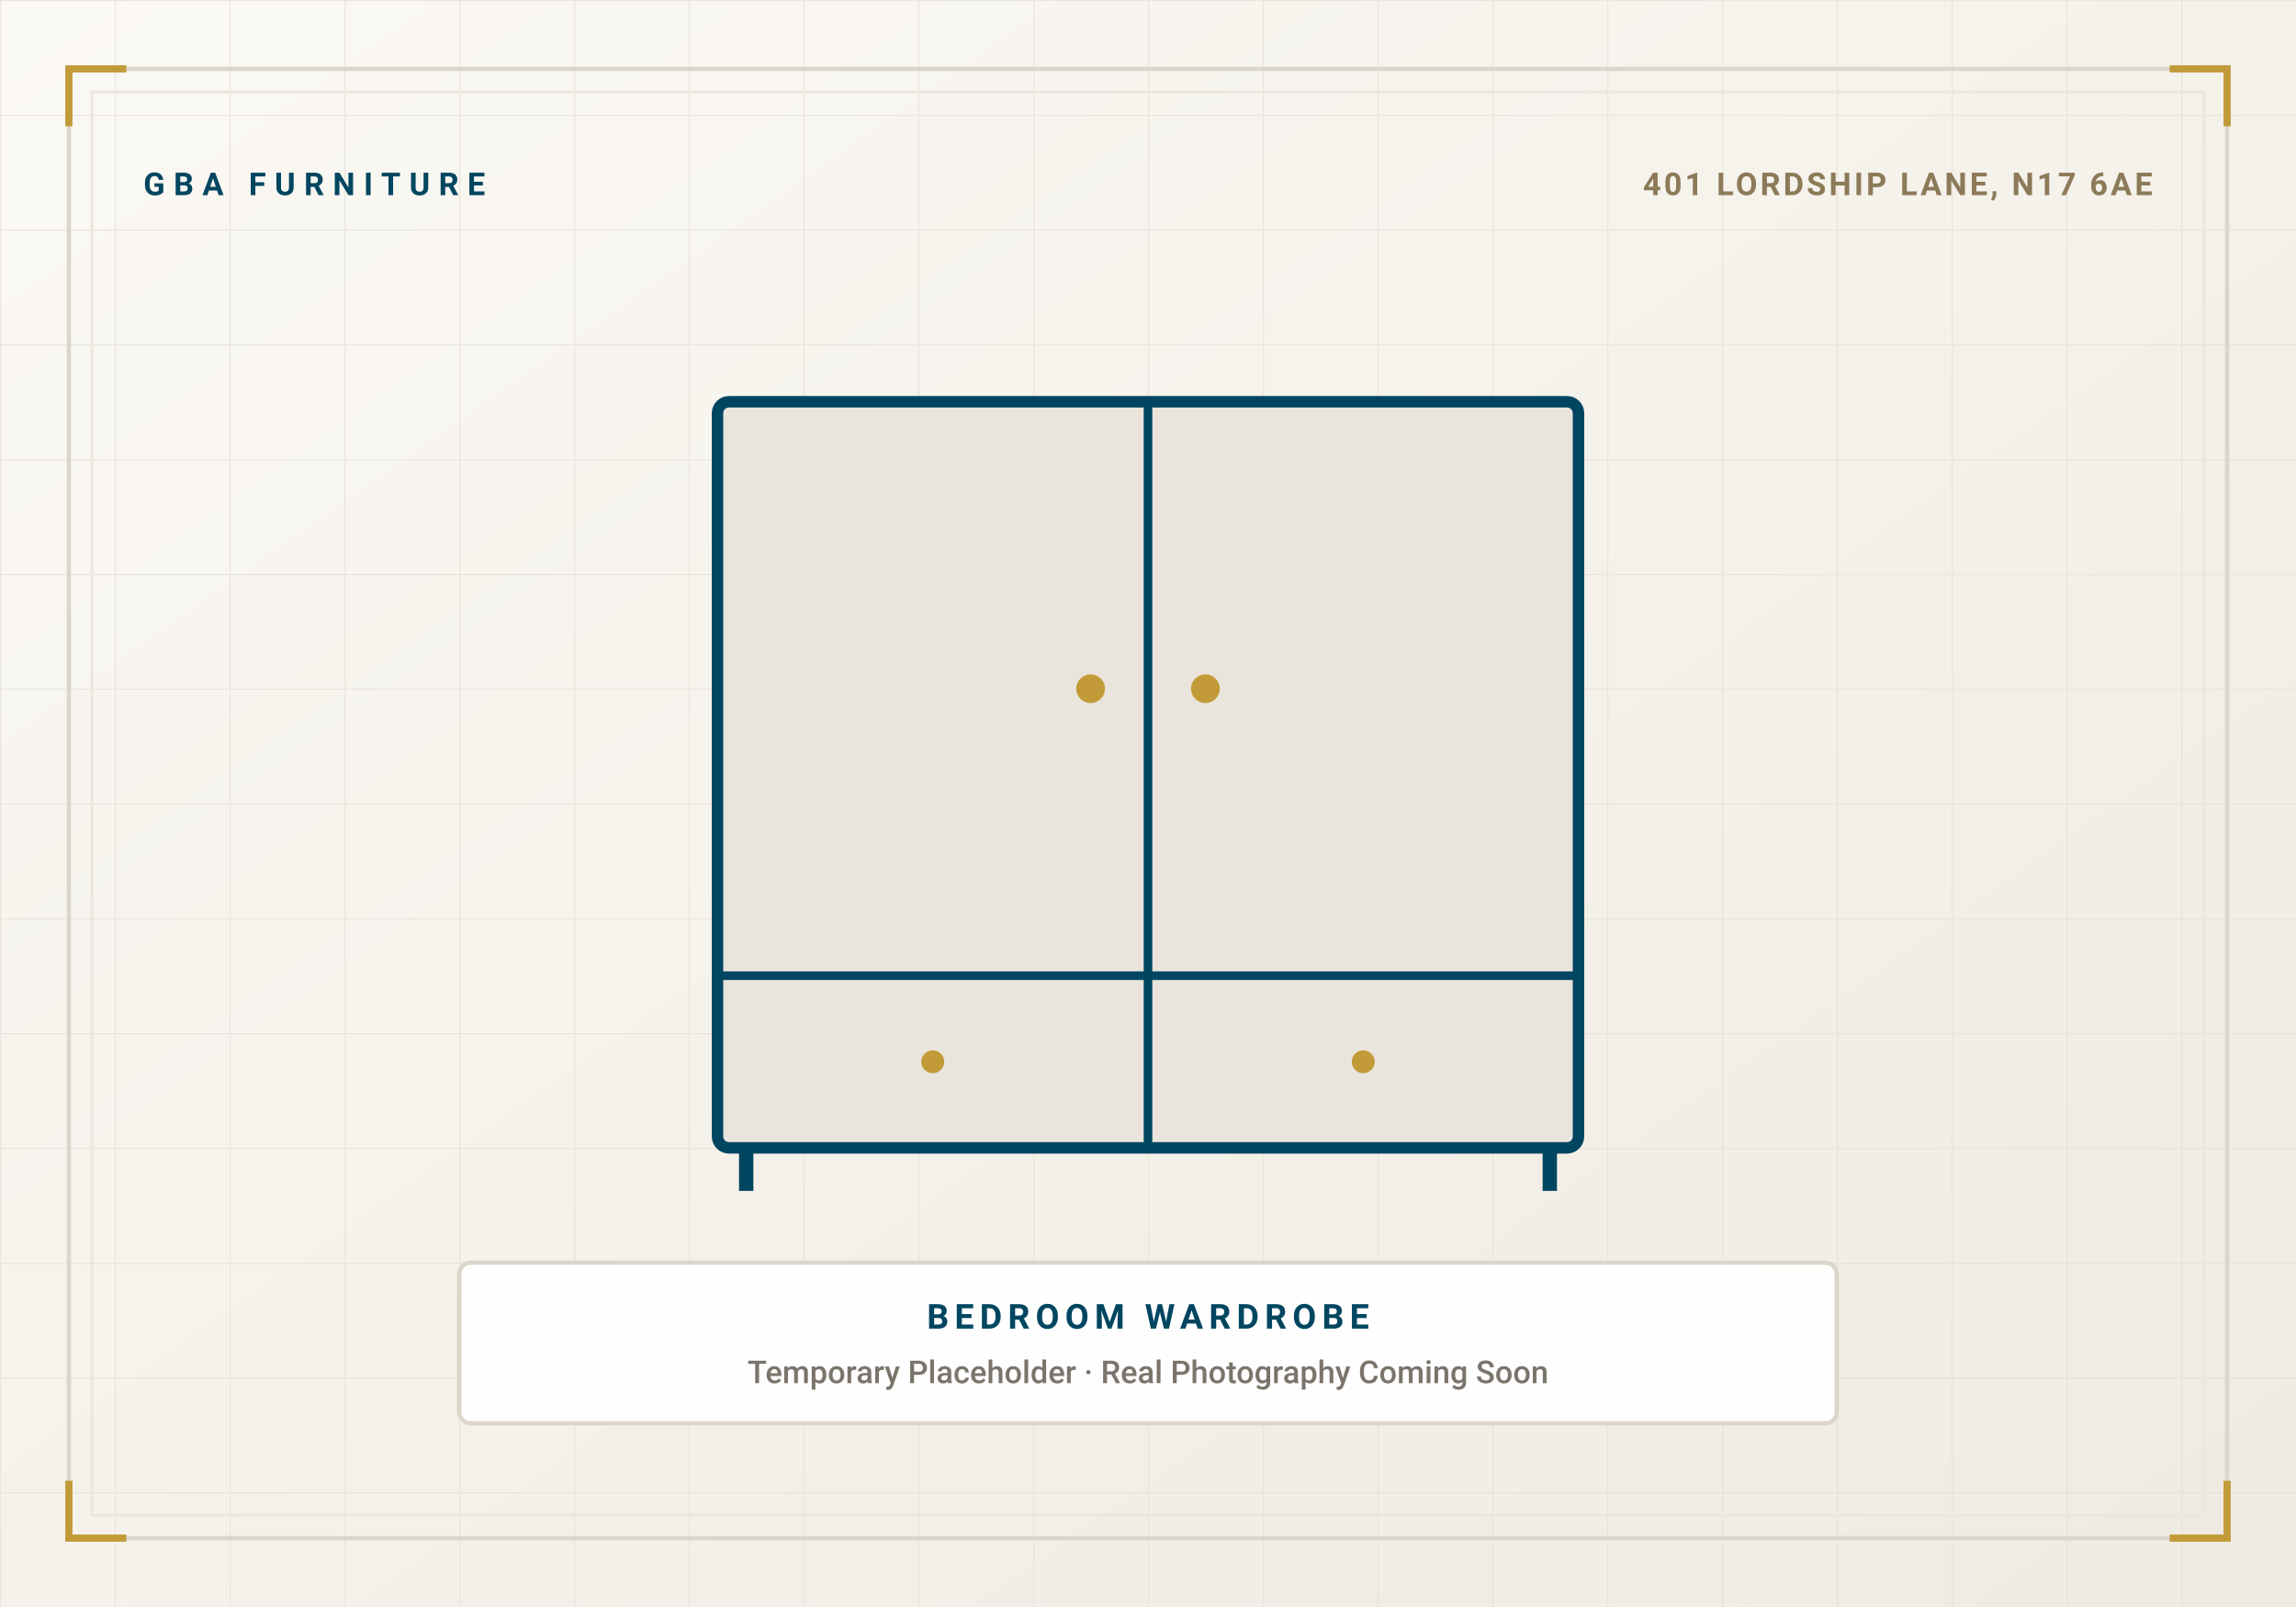
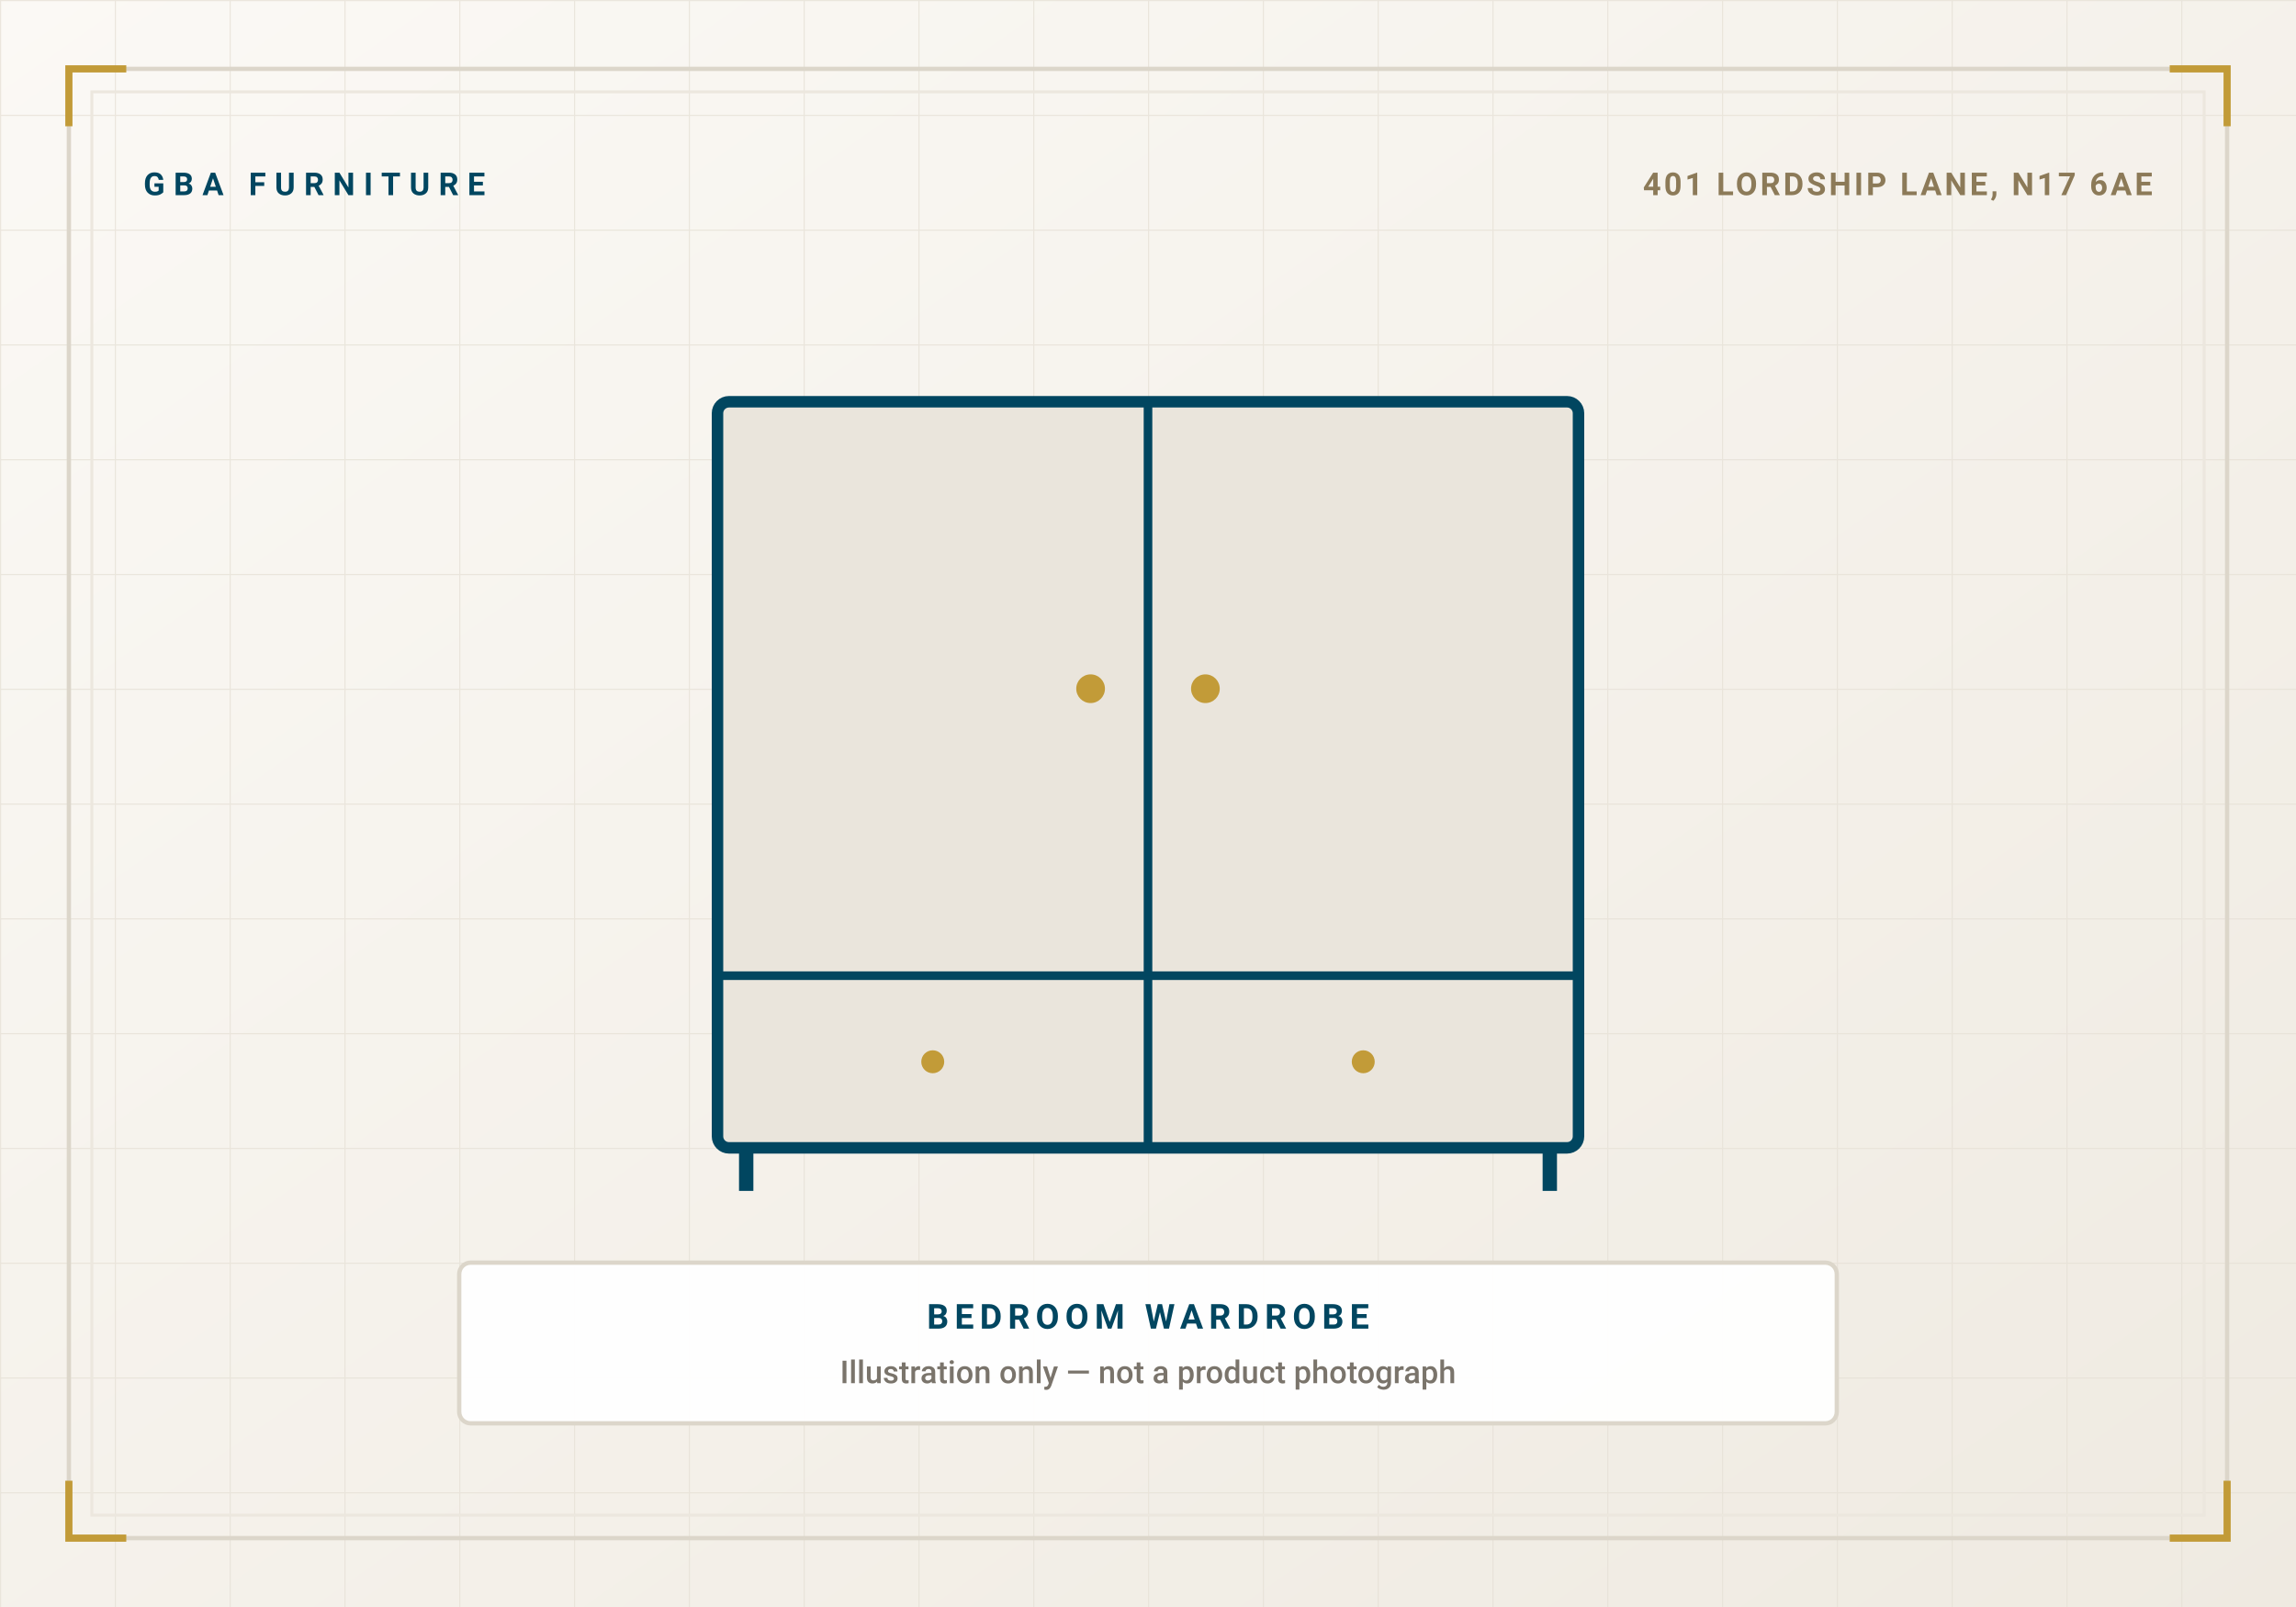
<svg xmlns="http://www.w3.org/2000/svg" viewBox="0 0 800 560" width="800" height="560">
  <defs>
    <linearGradient id="bgGrad" x1="0%" y1="0%" x2="100%" y2="100%">
      <stop offset="0%" stop-color="#FBF9F5" />
      <stop offset="100%" stop-color="#EFEAE1" />
    </linearGradient>
    <pattern id="archGrid" width="40" height="40" patternUnits="userSpaceOnUse">
      <path d="M 40 0 L 0 0 0 40" fill="none" stroke="#E6E0D5" stroke-width="0.8" />
    </pattern>
  </defs>
  <rect width="800" height="560" fill="url(#bgGrad)" />
  <rect width="800" height="560" fill="url(#archGrid)" opacity="0.75" />
  <rect x="24" y="24" width="752" height="512" fill="none" stroke="#DCD6CA" stroke-width="1.5" />
  <rect x="32" y="32" width="736" height="496" fill="none" stroke="#ECE7DE" stroke-width="1" />
  <path d="M 24 44 L 24 24 L 44 24" fill="none" stroke="#C29B38" stroke-width="2.5" />
  <path d="M 776 44 L 776 24 L 756 24" fill="none" stroke="#C29B38" stroke-width="2.5" />
  <path d="M 24 516 L 24 536 L 44 536" fill="none" stroke="#C29B38" stroke-width="2.5" />
  <path d="M 776 516 L 776 536 L 756 536" fill="none" stroke="#C29B38" stroke-width="2.5" />
  <text x="50" y="68" font-family="-apple-system, BlinkMacSystemFont, 'Segoe UI', Roboto, sans-serif" font-size="11" font-weight="700" letter-spacing="3" fill="#014660">GBA FURNITURE</text>
  <text x="750" y="68" text-anchor="end" font-family="-apple-system, BlinkMacSystemFont, 'Segoe UI', Roboto, sans-serif" font-size="11" font-weight="600" letter-spacing="1" fill="#8C7A58">401 LORDSHIP LANE, N17 6AE</text>
  <g id="illustration">
    <rect x="250" y="140" width="300" height="260" rx="4" fill="#EAE5DC" stroke="#014660" stroke-width="4" />
    <line x1="400" y1="140" x2="400" y2="340" stroke="#014660" stroke-width="3" />
    <line x1="250" y1="340" x2="550" y2="340" stroke="#014660" stroke-width="3" />
    <line x1="400" y1="340" x2="400" y2="400" stroke="#014660" stroke-width="3" />
    <circle cx="380" cy="240" r="5" fill="#C29B38" />
    <circle cx="420" cy="240" r="5" fill="#C29B38" />
    <circle cx="325" cy="370" r="4" fill="#C29B38" />
    <circle cx="475" cy="370" r="4" fill="#C29B38" />
    <line x1="260" y1="400" x2="260" y2="415" stroke="#014660" stroke-width="5" />
    <line x1="540" y1="400" x2="540" y2="415" stroke="#014660" stroke-width="5" />
  </g>
  <rect x="160" y="440" width="480" height="56" rx="4" fill="#FFFFFF" fill-opacity="0.94" stroke="#DCD6CA" stroke-width="1.5" />
  <text x="400" y="463" text-anchor="middle" font-family="-apple-system, BlinkMacSystemFont, 'Segoe UI', Roboto, sans-serif" font-size="12" font-weight="700" letter-spacing="2" fill="#014660">BEDROOM WARDROBE</text>
-   <text x="400" y="482" text-anchor="middle" font-family="-apple-system, BlinkMacSystemFont, 'Segoe UI', Roboto, sans-serif" font-size="11" font-weight="500" fill="#7A746B">Temporary Placeholder · Real Photography Coming Soon</text>
+   <text x="400" y="482" text-anchor="middle" font-family="-apple-system, BlinkMacSystemFont, 'Segoe UI', Roboto, sans-serif" font-size="11" font-weight="500" fill="#7A746B">Illustration only — not a product photograph</text>
</svg>
